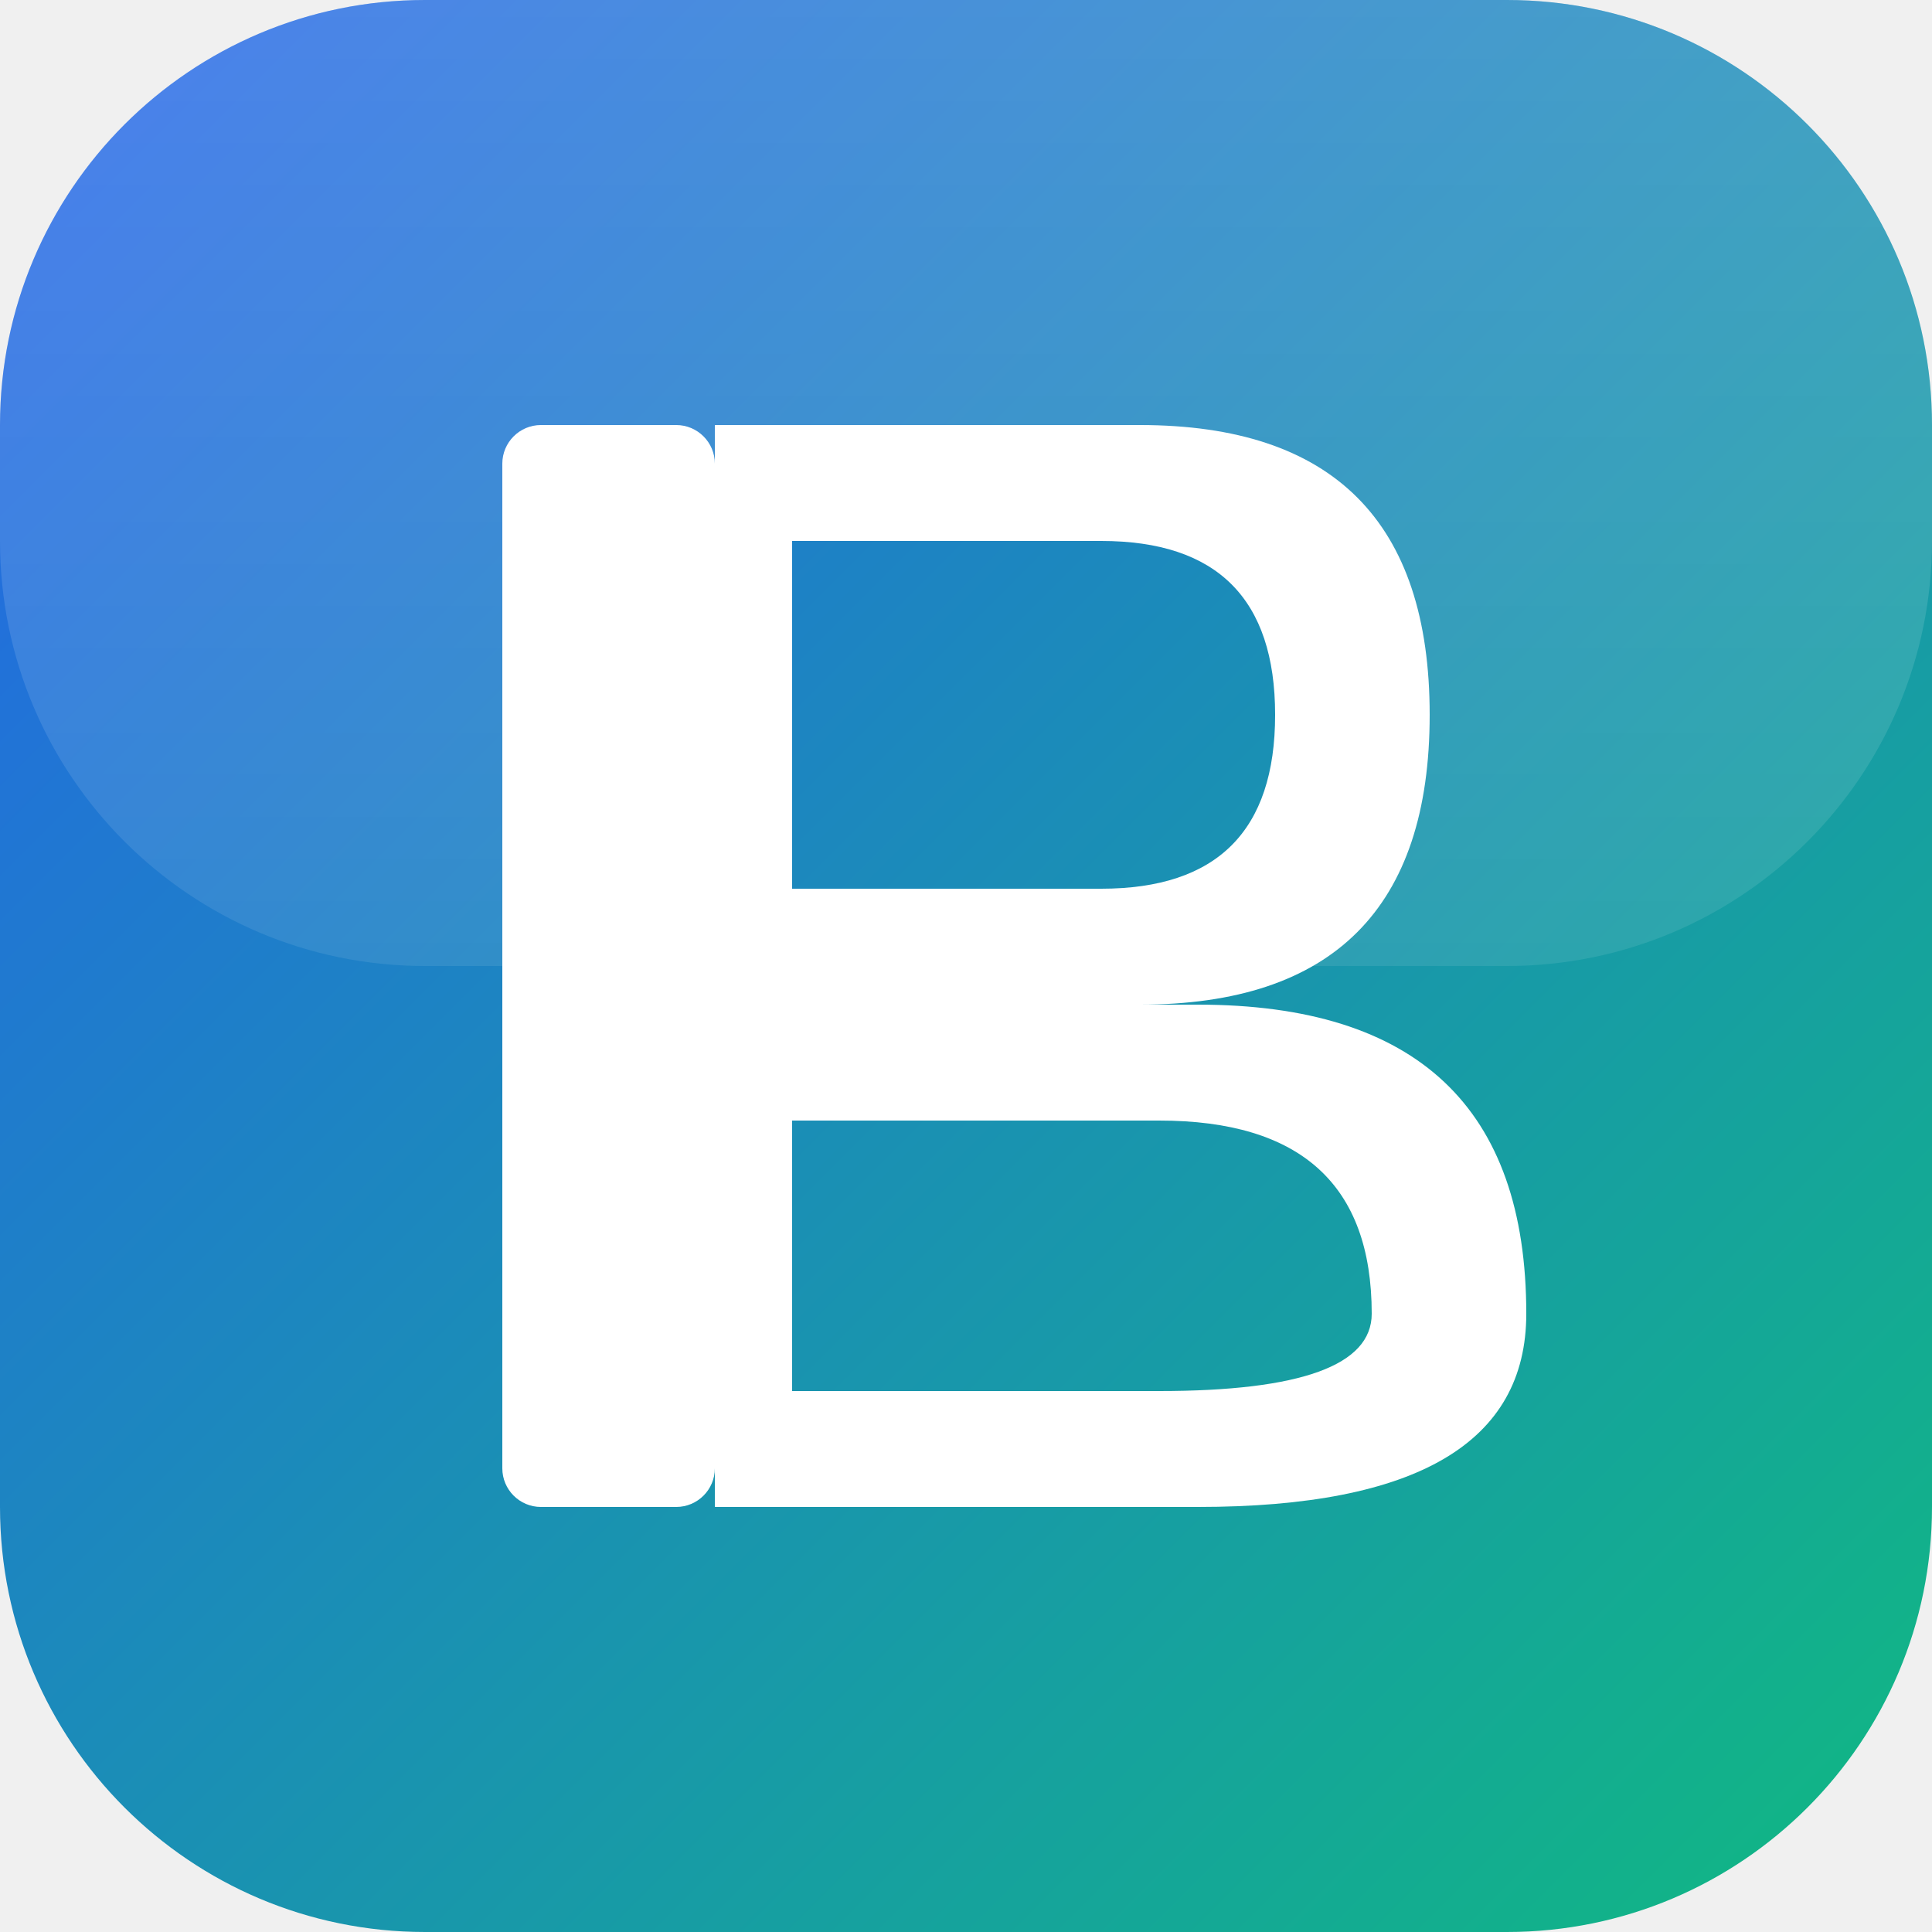
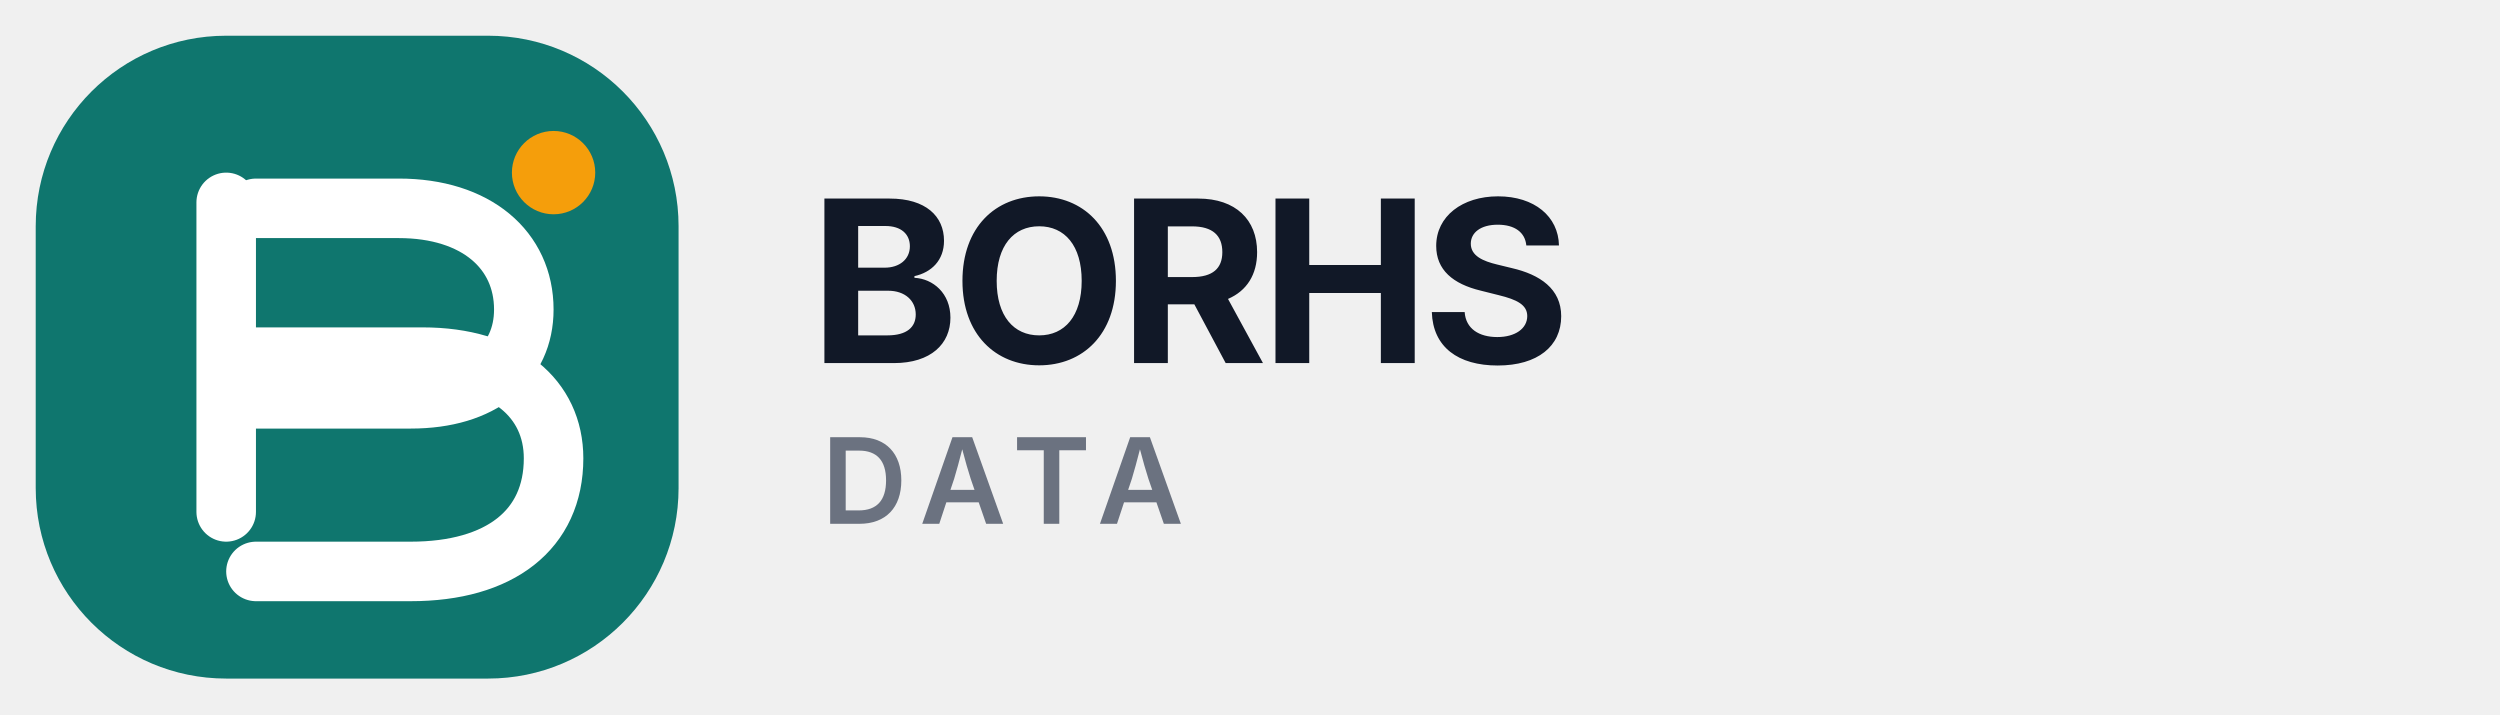
- <svg xmlns="http://www.w3.org/2000/svg" viewBox="0 0 200 200" fill="none">
-   <defs>
-     <linearGradient id="bg" x1="0" y1="0" x2="200" y2="200" gradientUnits="userSpaceOnUse">
-       <stop offset="0%" stop-color="#2563EB" />
-       <stop offset="100%" stop-color="#10B981" />
-     </linearGradient>
-     <linearGradient id="shine" x1="0" y1="0" x2="0" y2="200" gradientUnits="userSpaceOnUse">
-       <stop offset="0%" stop-color="#ffffff" stop-opacity="0.18" />
-       <stop offset="100%" stop-color="#ffffff" stop-opacity="0" />
-     </linearGradient>
-   </defs>
-   <rect width="200" height="200" rx="44" fill="url(#bg)" />
-   <rect width="200" height="100" rx="44" fill="url(#shine)" />
-   <rect x="52" y="44" width="22" height="112" rx="4" fill="white" />
-   <path d="M74 44 H118 Q148 44 148 74 Q148 104 118 104 H74 Z" fill="white" />
-   <path d="M82 56 H114 Q132 56 132 74 Q132 92 114 92 H82 Z" fill="url(#bg)" />
-   <path d="M74 104 H124 Q158 104 158 136 Q158 156 124 156 H74 Z" fill="white" />
-   <path d="M82 116 H120 Q142 116 142 136 Q142 144 120 144 H82 Z" fill="url(#bg)" />
+ <svg xmlns="http://www.w3.org/2000/svg" width="420" height="120" viewBox="0 0 420 120" fill="none">
+   <rect x="6" y="6" width="108" height="108" rx="32" fill="#0F766E" />
+   <path d="M38 34V86" stroke="white" stroke-width="10" stroke-linecap="round" />
+   <path d="M43 35H67C80 35 88 42 88 52C88 61 81 67 69 67H43" stroke="white" stroke-width="10" stroke-linecap="round" stroke-linejoin="round" />
+   <path d="M43 67H71C85 67 93 74 93 84C93 96 84 103 69 103H43" stroke="white" stroke-width="10" stroke-linecap="round" stroke-linejoin="round" transform="translate(0 -7)" />
+   <circle cx="93" cy="29" r="7" fill="#F59E0B" />
+   <text x="136" y="61" fill="#111827" font-family="Inter, Arial, sans-serif" font-size="38" font-weight="700" letter-spacing="-1.2">BORHS</text>
+   <text x="138" y="88" fill="#6B7280" font-family="Inter, Arial, sans-serif" font-size="20" font-weight="600" letter-spacing="2.8">DATA</text>
</svg>
